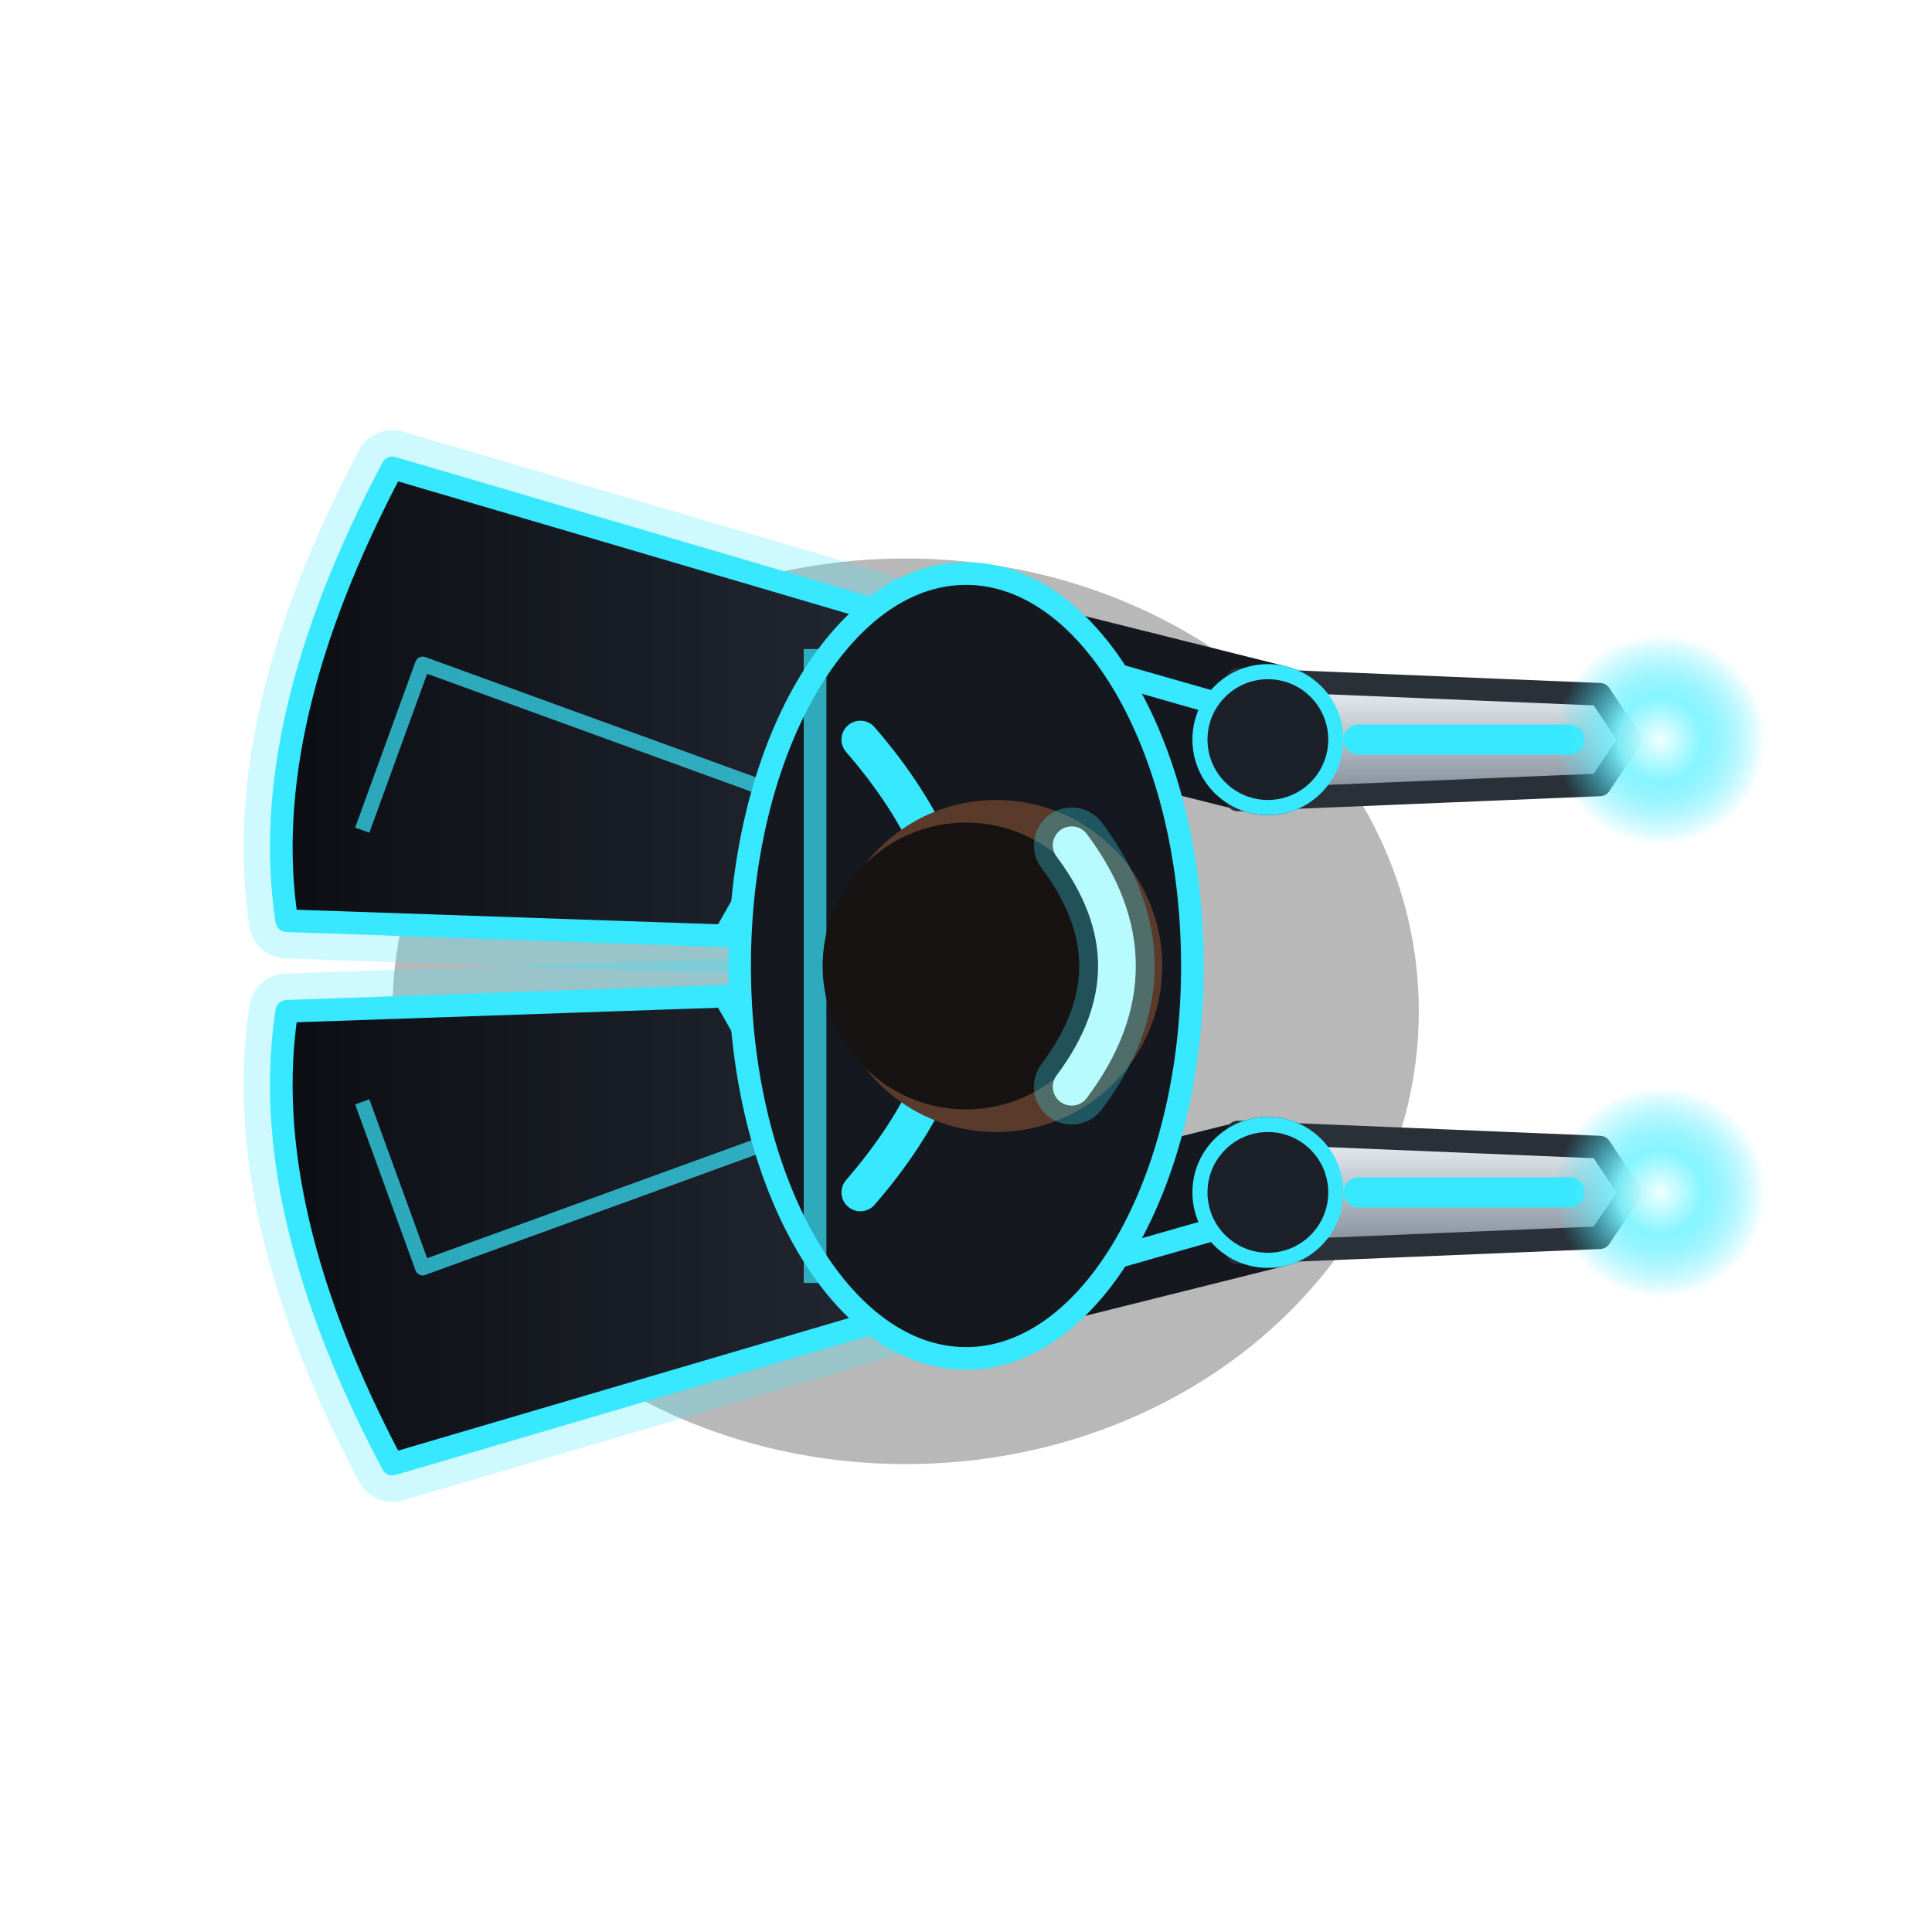
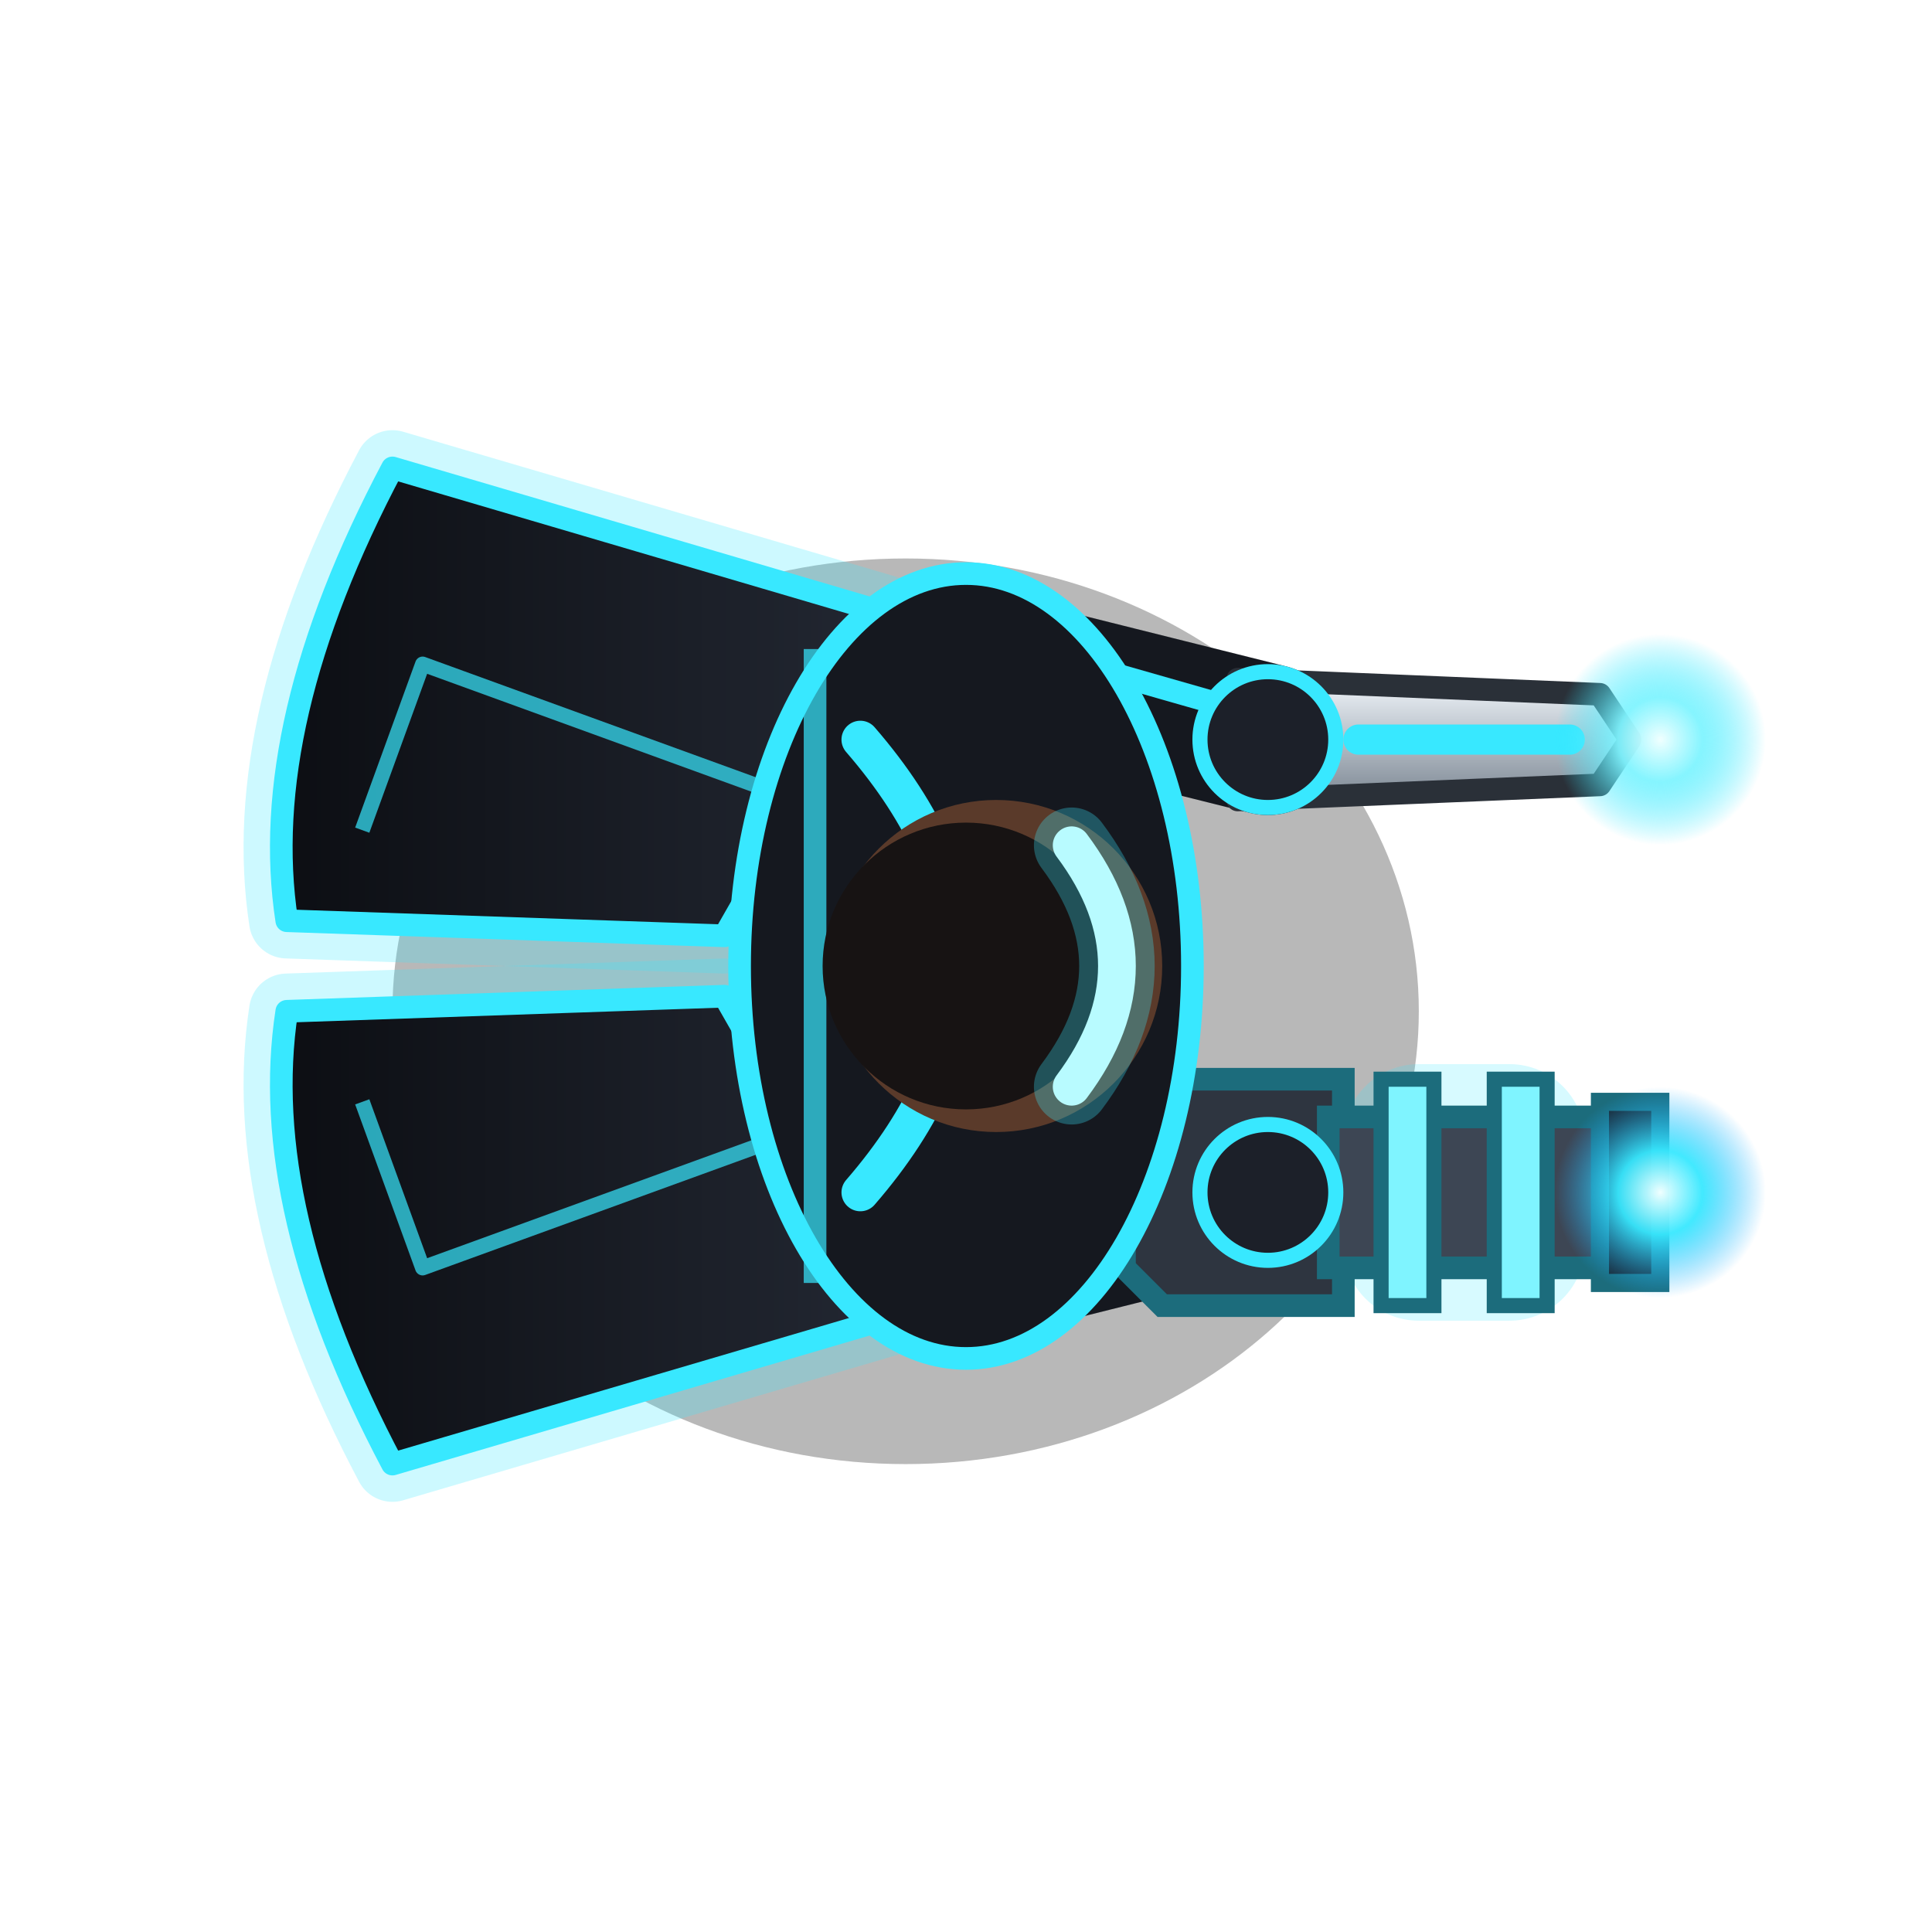
<svg xmlns="http://www.w3.org/2000/svg" width="128" height="128" viewBox="0 0 128 128">
  <defs>
    <radialGradient id="muzzle">
      <stop offset="0" stop-color="#f0ffff" />
      <stop offset="0.4" stop-color="#7ff4ff" stop-opacity="0.95" />
      <stop offset="1" stop-color="#2ee6ff" stop-opacity="0" />
+     </radialGradient>
+     <radialGradient id="senna_muzzle">
+       <stop offset="0" stop-color="#f0ffff" />
+       <stop offset="0.4" stop-color="#38e8ff" stop-opacity="0.95" />
+       <stop offset="1" stop-color="#1aa8ff" stop-opacity="0" />
    </radialGradient>
    <linearGradient id="coat" x1="0" y1="0" x2="1" y2="0">
      <stop offset="0" stop-color="#0c0e13" />
      <stop offset="1" stop-color="#232833" />
    </linearGradient>
    <linearGradient id="chrome" x1="0" y1="0" x2="0" y2="1">
      <stop offset="0" stop-color="#f0f5fa" />
      <stop offset="1" stop-color="#7d8894" />
    </linearGradient>
  </defs>
  <g transform="translate(64 64)">
    <ellipse cx="-4" cy="3" rx="34" ry="30" fill="#000000" opacity="0.28" />
    <path d="M -4 -23 L -38 -33 Q -47 -16 -45 -3 L -16 -2 Z" fill="none" stroke="#38e8ff" stroke-width="5" stroke-linejoin="round" opacity="0.25" />
    <path d="M -4 23 L -38 33 Q -47 16 -45 3 L -16 2 Z" fill="none" stroke="#38e8ff" stroke-width="5" stroke-linejoin="round" opacity="0.25" />
    <path d="M -4 -23 L -38 -33 Q -47 -16 -45 -3 L -16 -2 Z" fill="url(#coat)" stroke="#38e8ff" stroke-width="1.5" stroke-linejoin="round" />
    <path d="M -4 23 L -38 33 Q -47 16 -45 3 L -16 2 Z" fill="url(#coat)" stroke="#38e8ff" stroke-width="1.5" stroke-linejoin="round" />
    <path d="M -14 -12 L -36 -20 L -40 -9 M -14 12 L -36 20 L -40 9" fill="none" stroke="#38e8ff" stroke-width="1" stroke-linejoin="round" opacity="0.7" />
    <path d="M 0 -20 L 20 -15" stroke="#15181f" stroke-width="10" stroke-linecap="round" />
    <path d="M 0 20 L 20 15" stroke="#15181f" stroke-width="10" stroke-linecap="round" />
    <path d="M 4 -21 L 18 -17" stroke="#38e8ff" stroke-width="1.5" stroke-linecap="round" />
    <path d="M 4 21 L 18 17" stroke="#38e8ff" stroke-width="1.5" stroke-linecap="round" />
    <path d="M 18 -19 L 42 -18 L 44 -15 L 42 -12 L 18 -11 Z" fill="url(#chrome)" stroke="#2a3038" stroke-width="1.5" stroke-linejoin="round" />
-     <path d="M 18 19 L 42 18 L 44 15 L 42 12 L 18 11 Z" fill="url(#chrome)" stroke="#2a3038" stroke-width="1.5" stroke-linejoin="round" />
    <path d="M 26 -15 L 40 -15" stroke="#38e8ff" stroke-width="2" stroke-linecap="round" />
-     <path d="M 26 15 L 40 15" stroke="#38e8ff" stroke-width="2" stroke-linecap="round" />
+     <rect x="25" y="6.5" width="16" height="17" rx="5" fill="#38e8ff" opacity="0.2" />
+     <path d="M 13 7.5 L 25 7.5 L 25 22.5 L 13 22.5 L 10.5 20 L 10.5 10 Z" fill="#2e3540" stroke="#1c6c7c" stroke-width="1.5" stroke-linejoin="miter" />
+     <rect x="24" y="10" width="19" height="10" fill="#3d4654" stroke="#1c6c7c" stroke-width="1.5" />
+     <rect x="27.5" y="7.5" width="3.5" height="15" fill="#7ff4ff" stroke="#1c6c7c" stroke-width="1" />
+     <rect x="35" y="7.5" width="3.5" height="15" fill="#7ff4ff" stroke="#1c6c7c" stroke-width="1" />
+     <rect x="42" y="9" width="4" height="12" fill="#1a1e25" stroke="#1c6c7c" stroke-width="1.2" />
    <circle cx="20" cy="-15" r="4.5" fill="#1c2029" stroke="#38e8ff" stroke-width="1" />
    <circle cx="20" cy="15" r="4.5" fill="#1c2029" stroke="#38e8ff" stroke-width="1" />
    <circle cx="46" cy="-15" r="7" fill="url(#muzzle)" />
-     <circle cx="46" cy="15" r="7" fill="url(#muzzle)" />
+     <circle cx="46" cy="15" r="7" fill="url(#senna_muzzle)" />
    <ellipse cx="0" cy="0" rx="15" ry="26" fill="#15181f" stroke="#38e8ff" stroke-width="1.5" />
    <path d="M -10 -21 L -10 21" stroke="#38e8ff" stroke-width="1.5" opacity="0.7" />
    <path d="M -7 -15 Q 6 0 -7 15" fill="none" stroke="#38e8ff" stroke-width="2.5" stroke-linecap="round" />
    <circle cx="2" cy="0" r="11" fill="#5a3a2a" />
    <circle cx="0" cy="0" r="9.5" fill="#171313" />
    <path d="M 7 -8 Q 13 0 7 8" fill="none" stroke="#38e8ff" stroke-width="5" stroke-linecap="round" opacity="0.3" />
    <path d="M 7 -8 Q 13 0 7 8" fill="none" stroke="#b8fbff" stroke-width="2.5" stroke-linecap="round" />
  </g>
</svg>
